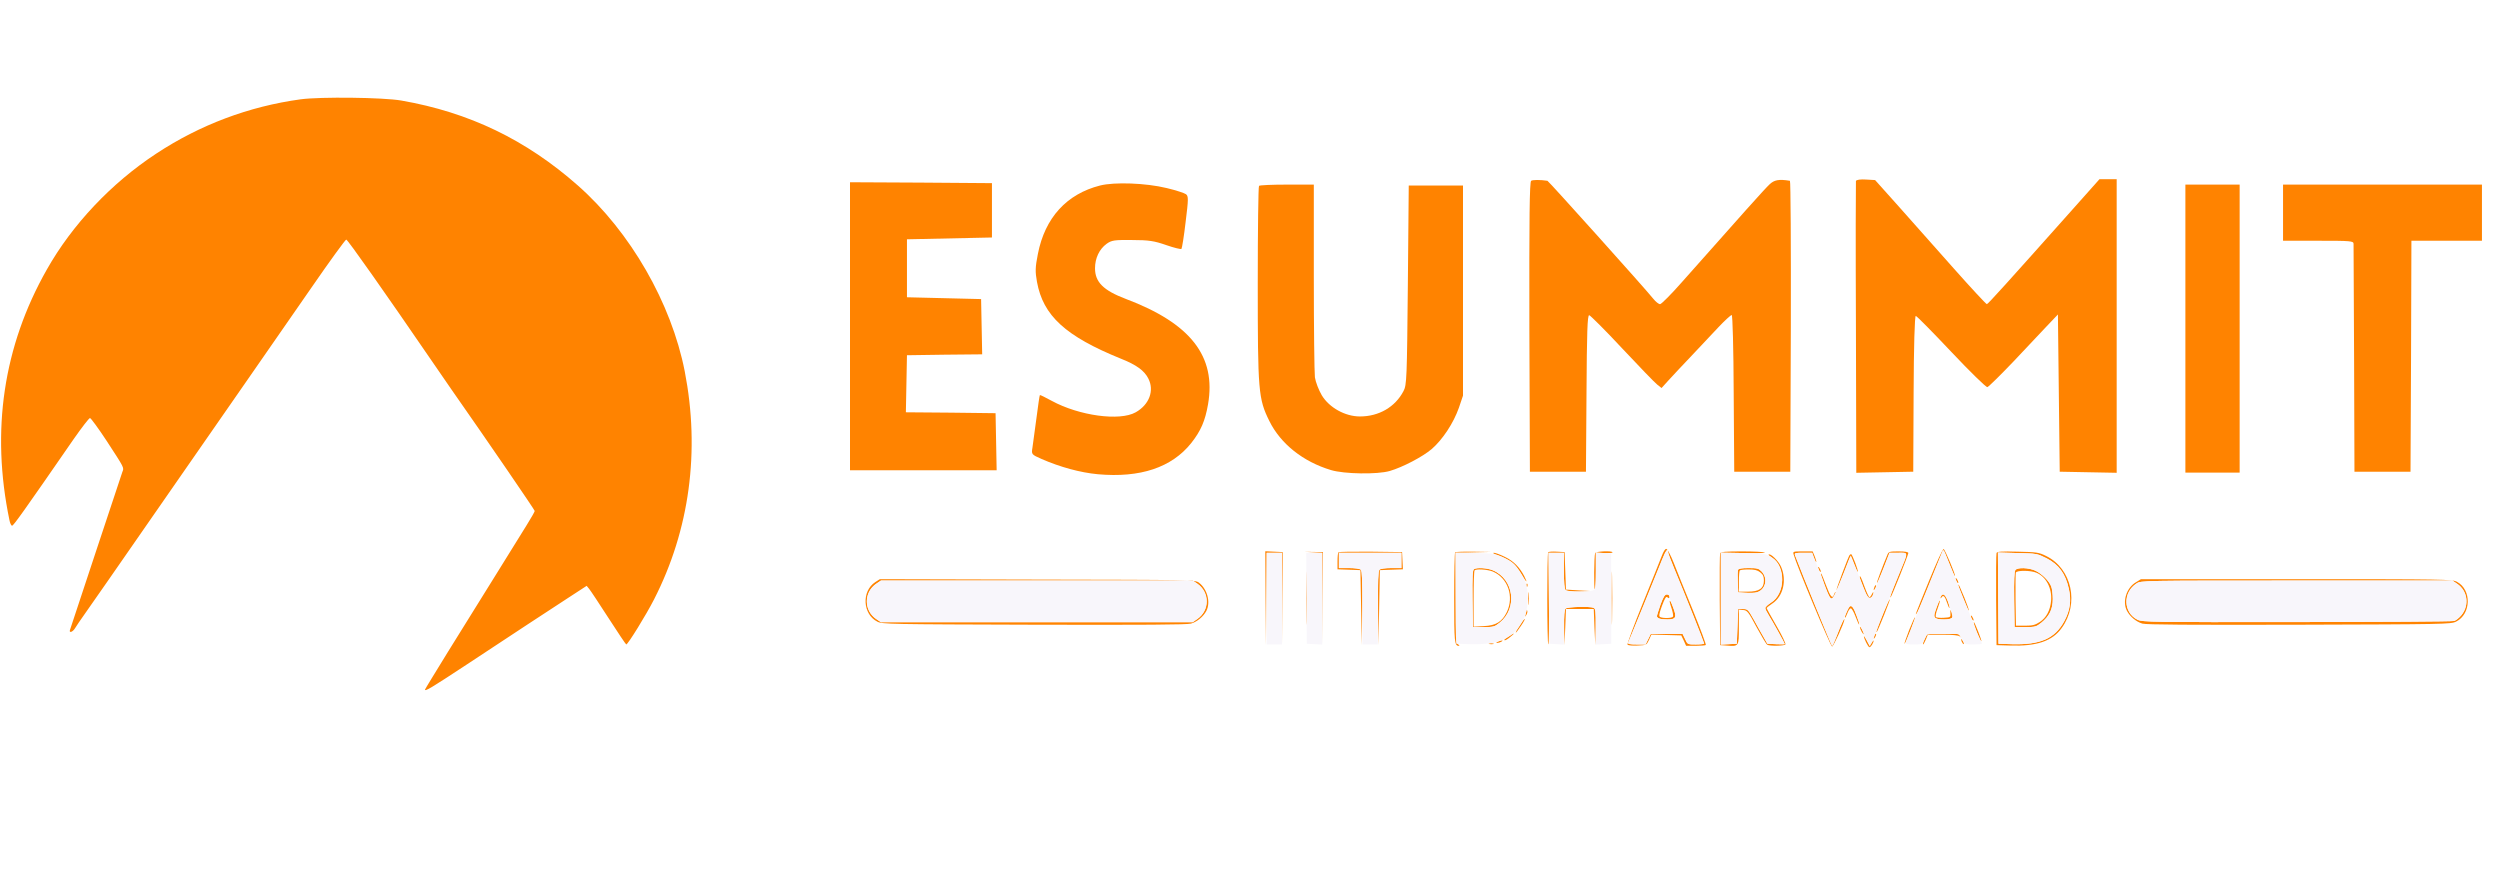
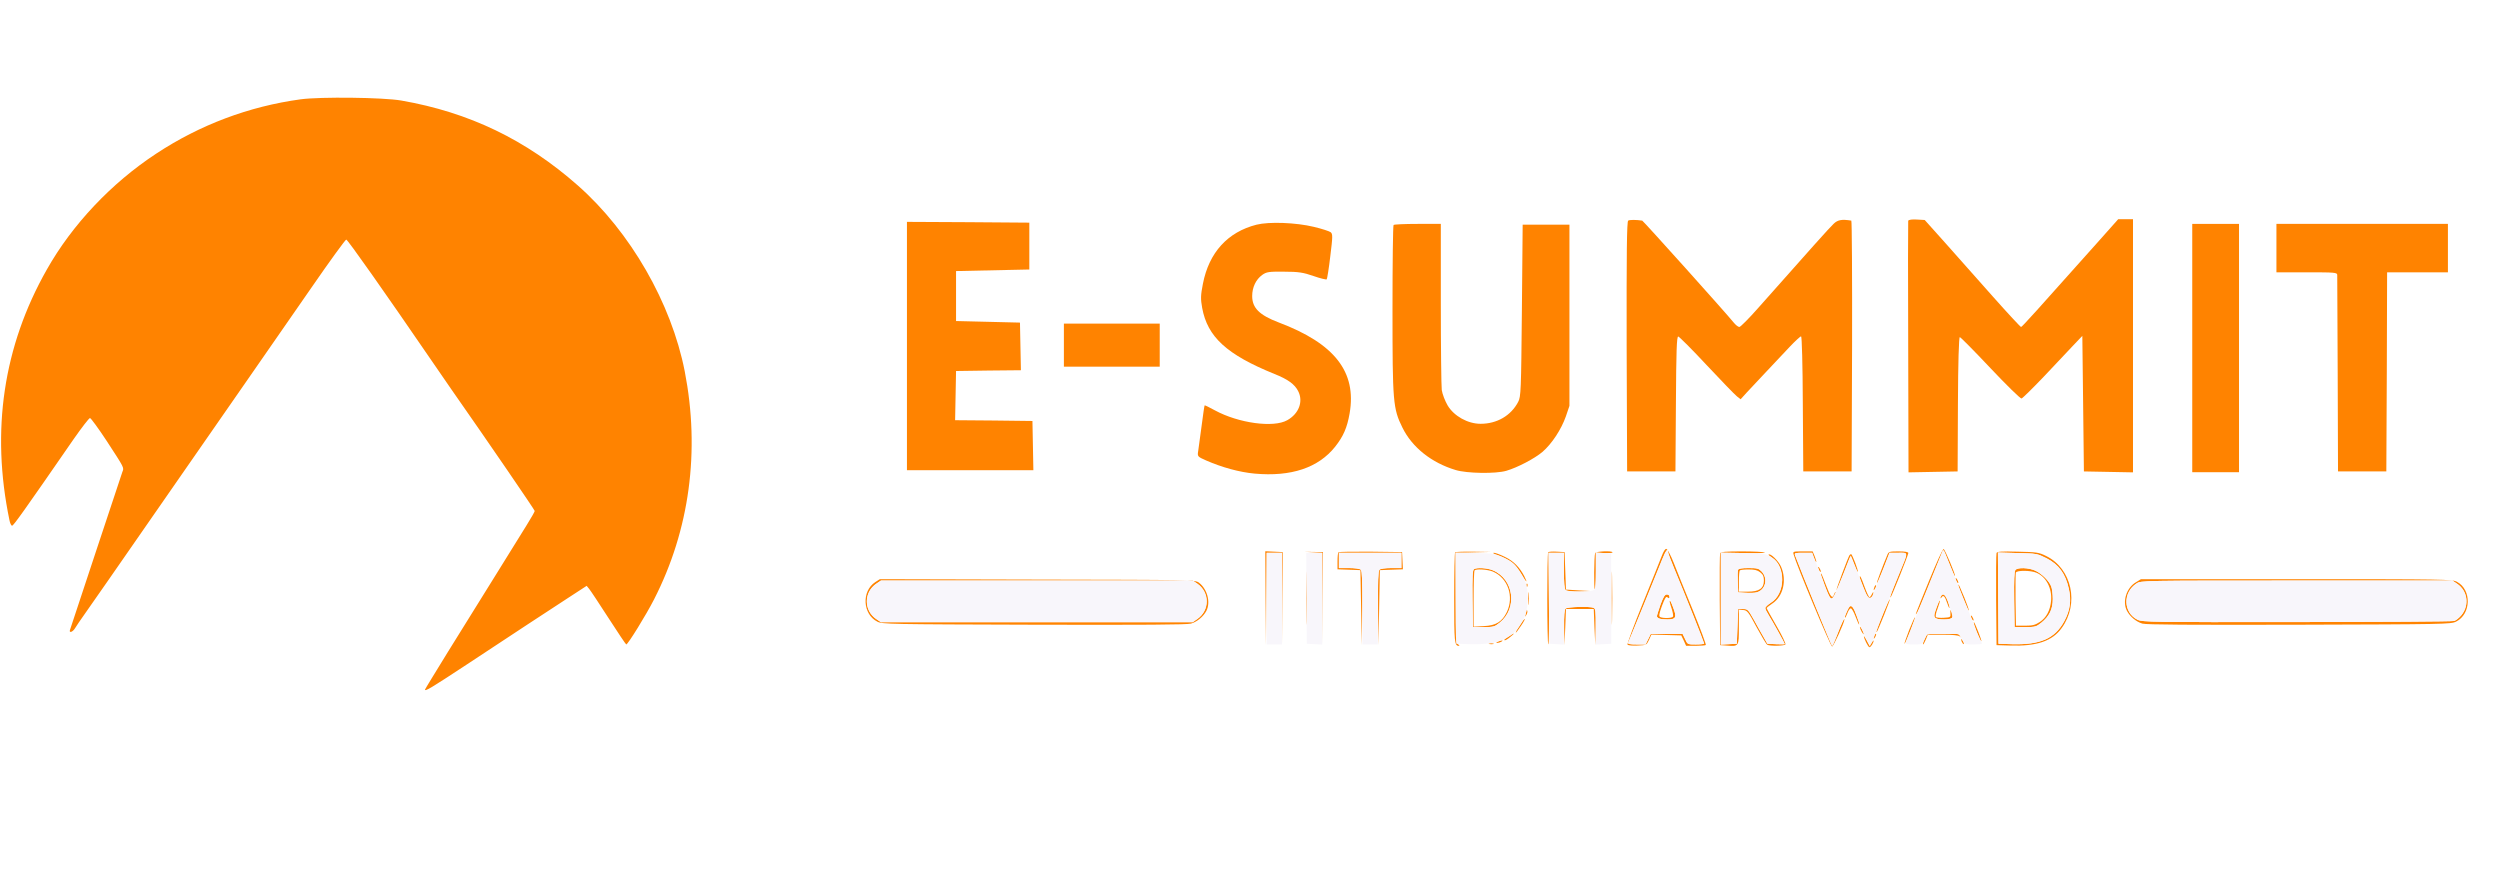
<svg xmlns="http://www.w3.org/2000/svg" width="1800" height="641" viewBox="0 0 1800 641" fill="none">
  <path d="M216.5 71.5C179.2 76.6 143.9 89.9 112.5 110.6C80.1 131.9 52 161.7 33.7 194.1C2.4 249.3 -6.6 310.1 6.8 374.5C7.2 376.7 8.1 378.5 8.7 378.5C9.7 378.5 16.8 368.6 53 316.2C58.8 307.9 64.1 301 64.8 301C65.4 301 70.7 308.2 76.5 317C89.8 337.4 89.4 336.6 88.1 339.8C87.6 341.3 79 367 69.1 397C59.2 427 50.8 452.3 50.5 453.2C49.3 456.1 52.3 455.3 54.1 452.2C55 450.7 58 446.3 60.7 442.5C65.4 435.9 77.7 418.2 133 338.5C146 319.8 166.5 290.3 178.5 273C190.5 255.7 211.2 226 224.3 207C237.4 188 248.7 172.5 249.3 172.5C250.3 172.5 277 210.4 309.6 258C314.3 264.9 321 274.5 324.4 279.5C352.6 319.8 385 367.2 385 367.9C385 368.4 382.4 373 379.2 378.1C376 383.3 365.7 399.9 356.3 415C346.9 430.1 331.7 454.5 322.6 469.2C313.5 484 306 496.2 306 496.5C306 498 310.3 495.4 335.7 478.7C371.9 454.8 393.5 440.6 409.5 430.2L422.4 421.8L424.2 424C425.2 425.2 431.5 434.7 438.2 445.1C444.9 455.5 450.6 464 450.9 464C452.1 464 465.3 442.6 470.9 431.6C496.5 381.6 504.2 324.7 493 267.3C483.4 218.3 453.9 166.9 416 133.5C378.7 100.6 337.8 80.9 289 72.4C276 70.1 230.6 69.6 216.5 71.5ZM1196.3 400.7C1195.1 403.9 1188.9 419.3 1182.6 434.9C1176.2 450.7 1171.4 463.8 1171.8 464.2C1172.3 464.7 1175.6 465 1179.1 464.8C1185.4 464.5 1185.5 464.5 1187.3 460.7L1189 456.9L1199.8 457.2L1210.5 457.5L1212.3 461.2L1214 465H1220.8C1224.6 465 1227.9 464.7 1228.2 464.4C1228.5 464.1 1224.3 452.8 1218.8 439.2C1213.2 425.6 1207 410.2 1205 405C1202.9 399.8 1200.6 395.4 1199.8 395.2C1198.9 395 1197.7 397 1196.3 400.7ZM1201 397.4C1201 398.2 1203 403.5 1205.4 409.3C1211.8 424.5 1227 462.6 1227 463.4C1227 463.7 1224.3 464 1221 464C1215.1 464 1215 464 1213.3 460.2L1211.5 456.5H1200H1188.5L1186.7 460.2L1184.8 464H1178.3C1173.5 464 1171.9 463.7 1172.3 462.7C1173.2 460.7 1193.9 410.1 1196.8 402.7C1199.3 396.4 1201 394.3 1201 397.4ZM1195.6 435.2C1194.2 439.2 1193 443 1193 443.6C1193 445.2 1195.4 446 1200.5 446C1206.6 446 1207.4 444.6 1204.8 437.7C1202.2 430.7 1201.1 430.9 1203.5 437.9C1204.4 440.7 1204.9 443.4 1204.5 444C1203.8 445.2 1197.1 445.3 1195.2 444.2C1194.3 443.6 1194.6 441.7 1196.6 436.2C1198.8 430.4 1199.6 429.2 1200.6 430.1C1201.7 431 1202 430.9 1202 429.6C1202 428.7 1201.2 428 1200.1 428C1198.7 428 1197.6 429.8 1195.6 435.2ZM1389.1 417.7C1378.7 443.2 1378.2 444.6 1380.5 440.8C1381.8 438.5 1386.2 427.9 1398.2 398C1399.4 395.1 1398.7 394.1 1404.1 407.3C1405.8 411.6 1407.4 415 1407.6 414.8C1408.2 414.2 1400.4 395.6 1399.4 395.3C1398.8 395.1 1394.2 405.2 1389.1 417.7ZM911.2 430.7L911.5 464.5L911.7 431.2L912 398H917.5H923L923.3 430.7L923.5 463.5V430.5V397.5L917.3 397.2L911 396.9L911.2 430.7ZM945.7 397.7L952 398.1L952.3 430.8L952.5 463.5V430.5V397.5L946 397.4L939.5 397.3L945.7 397.7ZM963.7 397.6C963.3 398 963 400.9 963 404.1V409.9L971.3 410.2L979.5 410.5L980 437.5L980.5 464.5L980.8 437.9C980.9 418.4 980.7 411.1 979.8 410.2C979.1 409.5 975.6 409 971.3 409H964V403.5V398H986.5H1009V403.5V409H1001.7C997.4 409 993.9 409.5 993.2 410.2C992.3 411.1 992.1 418.4 992.2 437.9L992.5 464.5L993 437.5L993.5 410.5L1001.8 410.2L1010.1 409.9L1009.8 403.7L1009.5 397.5L986.9 397.2C974.5 397.1 964.1 397.3 963.7 397.6ZM1047.7 397.7C1047.3 398 1047 412.8 1047 430.5C1047 462.6 1047.2 465.1 1050.5 465C1051 465 1050.7 464.5 1049.8 463.9C1048.1 463 1048 460.3 1048 430.5V398.1L1060.8 397.7L1073.5 397.4L1060.9 397.2C1054 397.1 1048 397.3 1047.7 397.7ZM1114.7 397.6C1113.8 398.6 1113.8 464 1114.8 464C1115.2 464 1115.4 449.2 1115.2 431L1114.9 398H1120.5H1126V410.8C1126 419.4 1126.4 424 1127.2 424.8C1128 425.6 1131.5 425.9 1137.4 425.8L1146.5 425.6L1137 425.1L1127.5 424.5L1127 411L1126.5 397.5L1121 397.2C1117.9 397 1115.1 397.2 1114.7 397.6ZM1148.5 398.2C1147.7 400.5 1147.5 424.8 1148.3 424.3C1148.7 424.1 1149 418 1149 410.9V397.8L1155 398.2C1158.3 398.3 1161 398.2 1161 397.7C1161 396.4 1149 396.9 1148.5 398.2ZM1238.5 398.3C1238.2 399 1238.1 414.1 1238.2 432L1238.5 464.5L1242.9 464.8C1252.1 465.5 1252 465.7 1252 451.4V438.9L1255.1 439.2C1258 439.5 1258.8 440.4 1264.7 451.5C1268.3 458.1 1271.7 463.8 1272.4 464.2C1274.1 465.3 1284.8 465.1 1285.5 464C1285.9 463.4 1283 457.4 1279.1 450.7C1275.2 443.9 1272 438.2 1272 437.8C1272 437.5 1273.8 436.1 1276 434.6C1283.9 429.4 1286.7 417.8 1282.3 407.9C1280.4 403.7 1274.6 398.1 1273.4 399.3C1273.1 399.6 1274.3 400.6 1276 401.6C1286 407.6 1285.4 427.6 1275 434C1272.8 435.4 1271 437.1 1271 437.8C1271 438.5 1272.1 440.8 1273.5 443C1276.4 447.6 1285 463.1 1285 463.7C1285 463.9 1282.2 464 1278.8 463.8L1272.5 463.5L1269.7 458.5C1268.1 455.7 1264.9 450.1 1262.7 446C1258.7 438.9 1258.3 438.5 1255 438.5H1251.5L1251 451L1250.5 463.5L1244.8 463.8L1239 464.1V431V397.9L1255.4 398.2C1264.4 398.4 1271.3 398.2 1270.7 397.8C1270 397.4 1262.6 397 1254.2 397C1242.9 397 1238.8 397.3 1238.5 398.3ZM1291.4 399.2C1293.3 406.5 1318 465.5 1319.1 465.5C1320.1 465.5 1328 448.2 1328 446C1328 444.6 1325.7 449.4 1322.9 456.7C1321.1 461.3 1319.5 465 1319.1 465C1318.7 465 1297.5 413.3 1292.4 399.7C1291.9 398.2 1292.5 398 1298.3 398H1304.8L1306 401.6C1306.7 403.5 1307.4 404.9 1307.7 404.7C1307.9 404.4 1307.4 402.6 1306.6 400.6L1305.1 397H1297.9C1291 397 1290.8 397.1 1291.4 399.2ZM1359 399.2C1355.2 408.3 1351.1 419.4 1351.4 419.7C1351.6 420 1353.7 415.2 1356.1 409.1L1360.4 398H1366.8C1374.3 398 1374.2 396.6 1367 414C1362.2 425.6 1360.3 430.9 1361.3 430C1362.1 429.2 1374 399.5 1374 398.2C1374 397.4 1371.6 397 1367 397C1360.6 397 1359.9 397.2 1359 399.2ZM1437.5 398.2C1437.2 398.9 1437.1 414.1 1437.2 432L1437.5 464.5L1447.5 464.8C1466.3 465.4 1477.7 461.6 1484.4 452.2C1497.2 434.7 1491.8 409.4 1473.2 400.3C1467.9 397.7 1466.5 397.5 1452.8 397.2C1441.1 396.9 1437.9 397.1 1437.5 398.2ZM1473.6 402C1482.3 406.5 1487.1 413 1489.5 423.7C1491.5 432.2 1490.5 439.4 1486.3 447.2C1479.5 459.8 1469 464.4 1448.5 463.8L1438.9 463.5L1438.7 430.7L1438.5 397.8L1452.6 398.2C1466.5 398.5 1466.8 398.6 1473.6 402ZM1451.1 410.4C1450.3 411.3 1450 417.8 1450.2 431.6L1450.5 451.5H1458.2C1465.2 451.5 1466.1 451.3 1469.7 448.4C1475.5 443.7 1478 438.7 1478 431.3C1478 427.9 1477.5 423.9 1476.9 422.3C1475.4 418.3 1470.2 413.1 1465.5 410.9C1460.7 408.7 1452.7 408.4 1451.1 410.4ZM1466.3 412.4C1473.2 415.3 1477.5 423.5 1476.8 432.4C1476.2 439.4 1473.4 444.7 1468.7 447.8C1465.3 450 1463.5 450.5 1458.1 450.5H1451.5L1451.2 432C1451.1 421.9 1451.2 413 1451.4 412.3C1452.1 410.5 1462.1 410.6 1466.3 412.4ZM1078.7 399.9C1086.9 402.7 1091.1 406.1 1095.3 413.1C1099.1 419.6 1100.3 420.5 1097.4 414.7C1094.1 408.4 1089.9 404.1 1083.8 401.1C1080.4 399.4 1076.7 398 1075.6 398C1074.4 398.1 1075.8 398.9 1078.7 399.9ZM1331.6 399.8C1330.4 401.8 1322 424.3 1322.3 424.7C1322.6 424.9 1324.9 419.4 1327.5 412.5C1330.1 405.6 1332.4 400 1332.5 400C1332.7 400 1333.8 402.7 1335 406C1336.3 409.4 1337.4 411.9 1337.6 411.7C1338.2 411.1 1333.6 399 1332.8 399C1332.4 399 1331.9 399.4 1331.6 399.8ZM940.4 430.5C940.4 447.5 940.6 454.7 940.7 446.3C940.9 438 940.9 424 940.7 415.3C940.6 406.6 940.4 413.4 940.4 430.5ZM1160.4 430.5C1160.4 447.5 1160.6 454.7 1160.7 446.3C1160.9 438 1160.9 424 1160.7 415.3C1160.6 406.6 1160.4 413.4 1160.4 430.5ZM1309 408.5C1309 409 1309.5 410.2 1310 411C1310.5 411.8 1311 412 1311 411.5C1311 410.9 1310.5 409.8 1310 409C1309.5 408.2 1309 407.9 1309 408.5ZM1061.2 409.8C1060.3 410.5 1060 415.4 1060.2 431.1L1060.5 451.5H1068.2C1075.2 451.5 1076.1 451.3 1079.7 448.4C1092.8 438 1090.1 416.9 1074.8 410.6C1070.8 408.9 1063.3 408.5 1061.2 409.8ZM1074.8 411.5C1085.7 416.1 1090.3 429.5 1084.9 440.7C1081.5 447.7 1077.1 450.4 1068.3 450.8L1061 451.2V431.3C1061 420.3 1061.3 411 1061.7 410.7C1062.9 409.4 1071 410 1074.8 411.5ZM1251.4 410.3C1251.1 411.1 1251 415 1251.2 419.1L1251.5 426.5L1256.9 426.8C1259.9 427 1263.4 426.9 1264.7 426.5C1271.1 424.9 1273.2 416.7 1268.5 411.6C1266.3 409.3 1265.4 409 1259 409C1254 409 1251.8 409.4 1251.4 410.3ZM1267.4 412.1C1269.4 413.7 1270 415 1270 418C1270 423.7 1266.6 426 1258.4 426H1252V418.7C1252 414.6 1252.3 411 1252.7 410.7C1253 410.3 1255.9 410 1259 410C1263.3 410 1265.4 410.5 1267.4 412.1ZM1311.2 414C1314.7 424.5 1317.5 431 1318.6 431C1320 431 1322.5 427.2 1321.7 426.3C1321.4 426.1 1320.9 426.8 1320.5 428C1319.4 431.5 1317.9 429.8 1314.8 421.5C1313.2 417.1 1311.6 413.3 1311.3 413C1311 412.7 1310.9 413.2 1311.2 414ZM1339 415.5C1339 416.7 1344.2 429.6 1345 430.4C1346.2 431.6 1349 429.3 1348.9 427.1C1348.9 426 1348.6 426.1 1347.8 427.7C1347.2 429 1346.4 430 1346 430C1345.6 430 1344 426.6 1342.5 422.5C1340.2 416 1339 413.7 1339 415.5ZM1408 416.5C1408 417 1408.5 418.2 1409 419C1409.5 419.8 1410 420 1410 419.5C1410 418.9 1409.5 417.8 1409 417C1408.5 416.2 1408 415.9 1408 416.5ZM630.2 419.1C620.2 425.6 621.1 442.3 631.7 447.6C635.3 449.4 640.2 449.5 744.5 449.8C823.8 450 854.6 449.8 857.5 449C861.9 447.7 866.4 444 868.6 439.8C871.8 433.6 869.2 424 863.2 419.5C860.5 417.5 858.7 417.5 747 417.3L633.5 417L630.2 419.1ZM862 420.2C871.1 426.5 871.1 439.5 862 445.7L858.7 448H746.5H634.3L630.9 445.7C629 444.5 626.7 441.9 625.8 440C622.3 433 624.5 424.6 630.9 420.3L634.3 418H746.5H858.7L862 420.2ZM1537.9 419.2C1531.1 423.1 1527.9 433.1 1531.4 439.8C1533.6 444 1538.1 447.7 1542.5 449C1545.4 449.8 1576.2 450 1655.5 449.8C1759.8 449.5 1764.7 449.4 1768.3 447.6C1779.3 442.2 1779.7 424.6 1769 418.9C1765.7 417.1 1760.7 417 1653.5 417H1541.5L1537.9 419.2ZM1769.1 420.3C1776.6 425.3 1778.1 435.6 1772.3 442.8C1770.7 444.8 1768.2 446.8 1766.9 447.1C1765.6 447.5 1714.6 447.8 1653.5 447.9C1549.7 448 1542.3 447.9 1539 446.2C1528.7 441.1 1528.3 426.5 1538.3 420.1C1541.5 418 1542.1 418 1653.6 418H1765.7L1769.1 420.3ZM1099.1 421.6C1099.1 422.7 1099.4 423 1099.7 422.2C1100 421.5 1099.9 420.6 1099.6 420.3C1099.3 419.9 1099 420.5 1099.1 421.6ZM1349.6 422.5C1348.7 425.1 1348.9 425.7 1350.1 423.7C1350.7 422.7 1351 421.6 1350.7 421.4C1350.5 421.1 1350 421.6 1349.6 422.5ZM1410 421.3C1410 422.6 1417.2 440.1 1417.6 439.7C1417.8 439.5 1416.4 435.3 1414.4 430.4C1410.9 421.9 1410 419.9 1410 421.3ZM1100.3 431C1100.3 435.1 1100.5 436.8 1100.7 434.7C1100.9 432.7 1100.9 429.3 1100.7 427.2C1100.5 425.2 1100.3 426.9 1100.3 431ZM1397.7 428.7C1397.3 429 1397 429.8 1397 430.4C1397 431 1397.5 430.8 1398 430C1399.2 428.1 1400.4 429.4 1402 434.3C1402.7 436.4 1403.4 438 1403.6 437.7C1403.8 437.5 1403.3 435.2 1402.4 432.7C1400.9 428.4 1399.3 427 1397.7 428.7ZM1356.3 440.8C1352.2 450.6 1350.3 455.9 1351.3 455C1352.1 454.2 1361.1 431.8 1360.7 431.4C1360.5 431.2 1358.6 435.4 1356.3 440.8ZM1394.2 437.7C1391.5 444.8 1392.3 446 1399.7 446C1405.6 446 1407.1 444.6 1405.2 440.7C1404.2 438.7 1404.2 438.7 1404.3 441.5C1404.5 444.4 1404.4 444.5 1399.6 444.8C1396.9 445 1394.3 444.7 1393.9 444.3C1393.4 443.8 1393.9 441 1395.1 438.1C1396.2 435.2 1396.9 432.6 1396.7 432.4C1396.5 432.1 1395.3 434.5 1394.2 437.7ZM1331.5 436.8C1330.4 437.9 1327.9 444.3 1328.4 444.7C1328.6 445 1329.4 443.5 1330.1 441.6C1330.8 439.6 1331.9 438 1332.6 438C1333.2 438 1334.8 440.7 1336 444C1337.3 447.4 1338.4 449.9 1338.6 449.7C1338.8 449.5 1338 446.6 1336.7 443.2C1334.6 437.3 1333 435.3 1331.5 436.8ZM1127.2 438.2C1126.4 439 1126.1 443.3 1126.2 451.9L1126.4 464.5L1127 451.5L1127.5 438.5H1137.5H1147.5L1148 451.5L1148.6 464.5L1148.8 451.4C1149 440.2 1148.8 438.1 1147.4 437.6C1144.5 436.5 1128.5 436.9 1127.2 438.2ZM1099.1 439.7C1099 440.3 1098.7 441.7 1098.4 442.7C1097.9 444.4 1097.9 444.4 1099 442.7C1099.6 441.7 1099.9 440.4 1099.6 439.7C1099.3 438.8 1099.1 438.8 1099.1 439.7ZM1419 443.5C1419 444 1419.5 445.2 1420 446C1420.5 446.8 1421 447 1421 446.5C1421 445.9 1420.5 444.8 1420 444C1419.5 443.2 1419 442.9 1419 443.5ZM1374.6 453.6C1372.6 458.9 1371 463.4 1371.2 463.6C1371.4 463.8 1373.3 459.6 1375.4 454.4C1377.4 449.1 1379 444.6 1378.8 444.4C1378.6 444.2 1376.7 448.4 1374.6 453.6ZM1094.2 450.3C1090 456.8 1090.6 457.4 1094.9 450.9C1096.8 448.2 1098.1 445.8 1097.9 445.6C1097.7 445.4 1096 447.5 1094.2 450.3ZM1421.5 450C1422.7 454 1426.2 462.1 1426.6 461.7C1427 461.3 1422.1 448.8 1421.3 448C1421 447.7 1421.1 448.6 1421.5 450ZM1339.1 451.5C1339.1 452 1339.7 453.6 1340.5 455C1341.3 456.4 1341.9 457 1341.9 456.5C1341.9 455.9 1341.3 454.4 1340.5 453C1339.7 451.6 1339.1 450.9 1339.1 451.5ZM1086.7 457.9C1083.3 460.1 1082.4 461 1083.6 461C1084.1 461 1085.9 459.9 1087.5 458.5C1091 455.7 1090.7 455.4 1086.7 457.9ZM1349.6 457.5C1348.7 460.1 1348.9 460.7 1350.1 458.7C1350.7 457.7 1351 456.6 1350.7 456.4C1350.5 456.1 1350 456.6 1349.6 457.5ZM1387.3 457.2C1386 459.1 1384 464 1384.6 464C1384.9 464 1385.8 462.4 1386.6 460.5L1388 457H1398.8C1406 457 1410.1 457.4 1411 458.2C1412.2 459.3 1412.2 459.2 1411.1 457.7C1410 456.3 1408.1 456 1399 456C1391.6 456 1388 456.4 1387.3 457.2ZM1342 458.1C1341.9 459.6 1345.1 466 1346 466C1347 466 1349 462.8 1349 461.3C1348.9 460.9 1348.3 461.6 1347.6 462.9L1346.2 465.4L1344.2 461.4C1343 459.3 1342.1 457.8 1342 458.1ZM1412 460.5C1412 461 1412.5 462.2 1413 463C1413.5 463.8 1414 464 1414 463.5C1414 462.9 1413.5 461.8 1413 461C1412.5 460.2 1412 459.9 1412 460.5ZM1078.5 462C1077.2 462.6 1077 462.9 1078 462.9C1078.8 462.9 1080.2 462.5 1081 462C1082.8 460.8 1081.2 460.8 1078.5 462ZM1072.3 463.7C1073.2 463.9 1074.6 463.9 1075.3 463.7C1075.9 463.4 1075.2 463.2 1073.5 463.2C1071.9 463.2 1071.3 463.4 1072.3 463.7Z" fill="#FF8300" />
  <path d="M1196.8 402.7C1193.9 410.1 1173.2 460.7 1172.3 462.7C1171.9 463.7 1173.5 464 1178.3 464H1184.8L1186.7 460.2L1188.5 456.5H1200H1211.5L1213.3 460.2C1215 464 1215.1 464 1221 464C1224.3 464 1227 463.7 1227 463.4C1227 462.6 1211.8 424.5 1205.4 409.3C1203 403.5 1201 398.2 1201 397.4C1201 394.3 1199.3 396.4 1196.8 402.7ZM1202 429.3C1202 430 1203.1 433.5 1204.5 437C1207.5 444.5 1206.8 446 1200.5 446C1195.4 446 1193 445.2 1193 443.6C1193 443 1194.2 439.2 1195.6 435.2C1197.6 429.8 1198.7 428 1200.1 428C1201.2 428 1202 428.6 1202 429.3ZM1398.1 398.1C1397.6 399.4 1393.5 409.5 1389 420.5C1379.6 443.4 1373.1 459.7 1372.3 462.2C1371.8 463.8 1372.5 464 1377.9 464C1384 464 1384 464 1385.8 460.2L1387.5 456.5H1399H1410.5L1412.5 460.2C1414.5 464 1414.6 464 1420.8 464C1424.2 464 1427 463.8 1427 463.5C1427 463.1 1426.3 461.6 1425.5 460.1C1424.7 458.5 1422.7 453.7 1421.1 449.3C1419.4 445 1415.1 434.3 1411.5 425.5C1407.9 416.7 1403.8 406.6 1402.4 403C1399.3 395.1 1399.3 395.1 1398.1 398.1ZM1403.4 435.6C1404.9 439.8 1405.9 443.8 1405.6 444.6C1404.9 446.5 1394.7 446.5 1393.1 444.7C1392.1 443.4 1392.2 442.9 1396.9 430.7C1398.7 426.1 1400.6 427.5 1403.4 435.6ZM912 431V464H917.5H923V431V398H917.5H912V431ZM940.7 430.7L940.9 463.5L946.5 463.8L952 464.1V431V398H946.3H940.5L940.7 430.7ZM964 403.5V409H971.3C975.6 409 979.1 409.5 979.8 410.2C980.7 411.1 981 418.6 981 437.7V464H986.5H992V437.7C992 418.6 992.3 411.1 993.2 410.2C993.9 409.5 997.4 409 1001.7 409H1009V403.5V398H986.5H964V403.5ZM1048.2 430.7L1048.5 463.5L1058.3 463.8C1079.5 464.4 1090.2 459.5 1096.8 446C1098.8 441.9 1099.6 438.6 1099.8 433C1100.3 423.5 1099.1 419 1094.1 411.3C1090.7 406.1 1089.2 404.7 1083.4 401.9C1076.7 398.6 1076.1 398.5 1062.3 398.2L1048 397.8L1048.2 430.7ZM1074.8 410.6C1090.1 416.9 1092.8 438 1079.7 448.4C1076.1 451.3 1075.2 451.5 1068.2 451.5H1060.5L1060.2 431.1C1060 415.4 1060.3 410.5 1061.2 409.8C1063.3 408.5 1070.8 408.9 1074.8 410.6ZM1115.2 430.7L1115.5 463.5L1120.8 463.8L1126 464.1V451.8C1126 443.5 1126.4 439 1127.2 438.2C1128.5 436.9 1144.5 436.5 1147.4 437.6C1148.7 438.1 1149 440.3 1149 451.2V464.1L1154.6 463.8L1160.1 463.5V431L1160 398.5L1154.5 398.2L1149 397.9V410.9C1149 422.8 1148.8 424 1147.1 425C1144.3 426.4 1128.7 426.3 1127.2 424.8C1126.4 424 1126 419.4 1126 410.8V398H1120.5H1115L1115.2 430.7ZM1239 431V464.1L1244.8 463.8L1250.5 463.5L1251 451L1251.5 438.5H1255C1258.3 438.5 1258.7 438.9 1262.7 446C1264.9 450.1 1268.1 455.7 1269.7 458.5L1272.5 463.5L1278.8 463.8C1282.2 464 1285 463.9 1285 463.7C1285 463.1 1276.4 447.6 1273.5 443C1272.1 440.8 1271 438.5 1271 437.8C1271 437.1 1272.8 435.4 1275 434C1285.8 427.4 1285.9 408.1 1275.3 401C1271.7 398.6 1270.6 398.5 1255.3 398.2L1239 397.9V431ZM1268.5 411.6C1273.2 416.7 1271.1 424.9 1264.7 426.5C1263.4 426.9 1259.9 427 1256.9 426.8L1251.5 426.5L1251.2 419.1C1251 415 1251.1 411.1 1251.4 410.3C1251.8 409.4 1254 409 1259 409C1265.4 409 1266.3 409.3 1268.5 411.6ZM1292.4 399.7C1297.6 413.5 1318.7 465 1319.1 465C1319.5 465 1320.8 462.2 1322.1 458.7C1325.3 450.1 1330.7 437.9 1331.7 436.9C1333.2 435.4 1334.6 437.3 1337 444C1338.3 447.6 1340.9 453.9 1342.7 458C1346.6 466.6 1346.3 466.8 1351.4 453.2C1355.1 443.5 1361 428.9 1367.5 413C1374.2 396.7 1374.2 398 1366.8 398H1360.5L1354.7 412.8C1351.5 420.9 1348.5 428.2 1348.1 429C1346.5 431.9 1344.6 430.4 1342.3 424.5C1335 405.9 1332.5 399.9 1332.2 400.7C1323.7 422.6 1320.2 430.5 1318.9 430.8C1317.7 431 1316.7 429.3 1315 424.8C1313.8 421.3 1311 413.9 1308.8 408.2L1304.7 398H1298.3C1292.5 398 1291.9 398.2 1292.4 399.7ZM1438.7 430.7L1438.9 463.5L1448.5 463.8C1469 464.4 1479.5 459.8 1486.3 447.2C1490.5 439.4 1491.5 432.2 1489.5 423.7C1487.1 413 1482.3 406.5 1473.6 402C1466.8 398.6 1466.5 398.5 1452.6 398.2L1438.5 397.8L1438.7 430.7ZM1465.5 410.9C1470.2 413.1 1475.4 418.3 1476.9 422.3C1477.5 423.9 1478 427.9 1478 431.3C1478 438.7 1475.5 443.7 1469.7 448.4C1466.1 451.3 1465.2 451.5 1458.2 451.5H1450.5L1450.2 431.6C1450 417.8 1450.3 411.3 1451.1 410.4C1452.7 408.4 1460.7 408.7 1465.5 410.9ZM630.9 420.3C629 421.5 626.7 424.1 625.8 426C622.3 433 624.5 441.4 630.9 445.7L634.3 448H746.5H858.7L862 445.7C871.1 439.5 871.1 426.5 862 420.2L858.7 418H746.5H634.3L630.9 420.3ZM1538.3 420.1C1528.3 426.5 1528.7 441.1 1539 446.2C1542.3 447.9 1549.7 448 1653.5 447.9C1714.6 447.8 1765.6 447.5 1766.9 447.1C1768.2 446.8 1770.7 444.8 1772.3 442.8C1778.1 435.6 1776.6 425.3 1769.1 420.3L1765.7 418H1653.6C1542.1 418 1541.5 418 1538.3 420.1Z" fill="#F8F6FB" />
-   <path d="M1101.14 235.422C1101.01 156.91 1101.27 130.826 1102.44 130.174C1103.61 129.391 1109.08 129.391 1114.16 130.174C1114.94 130.304 1184.07 207.252 1190.45 215.207C1192.14 217.294 1194.23 218.99 1195.27 218.99C1196.18 218.99 1203.34 211.816 1211.02 203.078C1254.12 154.432 1270.78 135.782 1274.04 132.782C1277.42 129.522 1280.81 128.87 1288.75 130.174C1289.27 130.174 1289.53 177.386 1289.4 234.901L1289.01 339.627H1268.83H1248.65L1248.26 283.156C1248.13 250.681 1247.48 226.815 1246.83 226.815C1246.17 226.815 1241.88 230.727 1237.32 235.553C1232.76 240.378 1224.04 249.638 1217.92 256.159C1211.8 262.55 1204.38 270.505 1201.52 273.635L1196.31 279.374L1193.19 276.896C1191.49 275.591 1180.17 263.854 1167.93 250.812C1155.82 237.77 1145.01 227.076 1144.23 226.945C1142.93 226.815 1142.54 239.335 1142.28 283.156L1141.89 339.627H1121.71H1101.53L1101.14 235.422Z" fill="#FF8300" />
-   <path d="M1336.27 235.944C1336.01 178.559 1336.14 130.956 1336.27 130.304C1336.66 129.391 1339.65 129 1343.43 129.261L1350.07 129.652L1367.12 148.693C1376.37 159.127 1394.34 179.342 1406.83 193.427C1419.33 207.513 1430.01 218.99 1430.53 218.99C1431.31 218.99 1443.81 205.165 1493.41 149.476L1511.64 129H1517.89H1524.01V234.64V340.41L1503.57 340.019L1483 339.627L1482.35 283.025L1481.7 226.423L1473.75 234.77C1469.46 239.335 1458.39 251.073 1449.28 260.724C1440.03 270.375 1431.83 278.461 1430.92 278.722C1430.01 278.982 1418.29 267.506 1404.88 253.29C1391.47 239.074 1380.01 227.467 1379.36 227.467C1378.58 227.467 1377.93 248.986 1377.8 283.547L1377.54 339.627L1357.1 340.019L1336.53 340.41L1336.27 235.944Z" fill="#FF8300" />
-   <path d="M747.271 182.863C752.349 156.779 767.972 139.694 792.058 133.565C802.474 130.956 824.867 131.739 839.97 135.391C846.609 136.956 852.859 139.042 853.9 139.825C855.723 141.259 855.723 143.216 853.64 159.909C852.468 170.082 851.036 178.82 850.645 179.212C850.255 179.603 845.307 178.429 839.709 176.473C831.116 173.473 827.08 172.821 815.103 172.821C802.344 172.691 800.391 172.951 796.745 175.56C791.537 179.342 788.413 185.863 788.413 193.166C788.413 203.078 794.402 209.078 810.546 215.207C857.285 232.814 875.773 256.55 869.784 291.111C867.701 303.11 864.576 310.283 857.676 319.021C843.615 336.628 820.961 344.192 790.496 341.453C777.737 340.28 763.155 336.237 750.006 330.498C742.585 327.238 742.585 327.107 743.366 322.282C743.756 319.673 745.058 310.153 746.23 301.154C747.402 292.155 748.443 284.721 748.704 284.46C748.834 284.199 752.74 286.155 757.296 288.633C776.956 299.328 806.249 303.371 817.706 296.85C827.471 291.372 831.247 281.2 826.82 272.592C823.956 266.853 818.227 262.68 807.031 258.246C767.191 242.074 751.047 227.336 746.621 202.948C745.319 195.644 745.319 192.645 747.271 182.863Z" fill="#FF8300" />
-   <path d="M612 338.584V234.901V131.217L663.166 131.478L714.202 131.869V151.432V170.995L683.607 171.647L653.011 172.299V193.166V214.034L679.701 214.686L706.391 215.338L706.781 235.162L707.172 255.116L680.091 255.377L653.011 255.768L652.621 276.244L652.23 296.85L684.518 297.111L716.806 297.502L717.197 317.978L717.587 338.584H664.729H612Z" fill="#FF8300" />
-   <path d="M905.587 204.122C905.587 165.909 905.978 134.217 906.499 133.826C906.889 133.304 916.003 132.913 926.679 132.913H945.947V199.296C945.947 235.683 946.338 268.288 946.729 271.679C947.249 275.07 949.463 280.808 951.676 284.59C957.014 293.459 968.471 299.849 979.147 299.849C992.817 299.849 1004.53 293.068 1010.52 281.591C1012.87 277.287 1013 272.07 1013.65 205.295L1014.3 133.565H1033.83H1053.36V209.208V284.851L1050.36 293.72C1046.46 304.675 1038.78 316.413 1030.83 323.325C1024.19 328.933 1010 336.367 1000.63 339.106C991.776 341.714 967.69 341.323 958.316 338.454C938.266 332.454 921.992 319.543 913.92 303.11C905.978 287.068 905.587 281.721 905.587 204.122Z" fill="#FF8300" />
-   <path d="M1573.48 340.28V236.596V132.913H1593.01H1612.54V236.596V340.28H1593.01H1573.48Z" fill="#FF8300" />
-   <path d="M1643.79 173.343V153.128V132.913H1715.39H1787V153.128V173.343H1761.61H1736.22L1735.96 256.42L1735.57 339.627H1715.39H1695.21L1694.95 258.767C1694.69 214.294 1694.56 176.864 1694.56 175.56C1694.56 173.473 1692.48 173.343 1669.17 173.343H1643.79Z" fill="#FF8300" />
+   <path d="M1171.19 249.586C1171.08 181.897 1171.3 159.409 1172.31 158.847C1173.32 158.172 1178.04 158.172 1182.41 158.847C1183.09 158.959 1242.69 225.299 1248.19 232.158C1249.65 233.957 1251.45 235.419 1252.34 235.419C1253.13 235.419 1259.3 229.234 1265.93 221.701C1303.08 179.761 1317.45 163.682 1320.25 161.096C1323.17 158.285 1326.09 157.722 1332.94 158.847C1333.38 158.847 1333.61 199.55 1333.5 249.136L1333.16 339.426H1315.76H1298.36L1298.03 290.739C1297.92 262.742 1297.35 242.165 1296.79 242.165C1296.23 242.165 1292.53 245.538 1288.6 249.699C1284.67 253.859 1277.15 261.842 1271.87 267.464C1266.6 272.974 1260.2 279.832 1257.73 282.531L1253.24 287.478L1250.55 285.342C1249.09 284.218 1239.32 274.098 1228.77 262.854C1218.33 251.61 1209.02 242.39 1208.34 242.278C1207.22 242.165 1206.88 252.959 1206.66 290.739L1206.32 339.426H1188.92H1171.53L1171.19 249.586Z" fill="#FF8300" />
+   <path d="M1373.91 250.036C1373.68 200.562 1373.79 159.521 1373.91 158.959C1374.24 158.172 1376.82 157.835 1380.08 158.06L1385.8 158.397L1400.51 174.813C1408.48 183.809 1423.97 201.237 1434.74 213.38C1445.52 225.524 1454.72 235.419 1455.17 235.419C1455.84 235.419 1466.62 223.5 1509.39 175.488L1525.1 157.835H1530.49H1535.76V248.912V340.101L1518.14 339.763L1500.41 339.426L1499.85 290.627L1499.28 241.828L1492.44 249.024C1488.73 252.959 1479.19 263.079 1471.33 271.4C1463.37 279.72 1456.29 286.691 1455.51 286.916C1454.72 287.141 1444.62 277.246 1433.06 264.99C1421.5 252.734 1411.62 242.727 1411.06 242.727C1410.39 242.727 1409.82 261.28 1409.71 291.076L1409.49 339.426L1391.86 339.763L1374.13 340.101L1373.91 250.036Z" fill="#FF8300" />
+   <path d="M866.106 204.273C870.483 181.785 883.953 167.055 904.718 161.77C913.698 159.521 933.004 160.196 946.025 163.344C951.749 164.694 957.137 166.493 958.035 167.167C959.606 168.404 959.606 170.091 957.811 184.483C956.8 193.254 955.566 200.787 955.229 201.124C954.892 201.462 950.627 200.45 945.8 198.763C938.392 196.177 934.912 195.615 924.586 195.615C913.586 195.502 911.902 195.727 908.759 197.976C904.269 201.237 901.575 206.859 901.575 213.156C901.575 221.701 906.739 226.873 920.657 232.158C960.953 247.337 976.892 267.801 971.729 297.598C969.933 307.943 967.239 314.127 961.29 321.66C949.168 336.84 929.637 343.361 903.371 341C892.371 339.988 879.8 336.502 868.463 331.555C862.065 328.744 862.065 328.632 862.738 324.471C863.075 322.223 864.198 314.014 865.208 306.256C866.218 298.498 867.116 292.088 867.34 291.864C867.453 291.639 870.82 293.325 874.749 295.462C891.698 304.682 916.953 308.167 926.831 302.545C935.249 297.823 938.504 289.053 934.688 281.632C932.218 276.684 927.28 273.086 917.627 269.263C883.279 255.321 869.361 242.615 865.544 221.589C864.422 215.292 864.422 212.706 866.106 204.273Z" fill="#FF8300" />
+   <path d="M653 338.526V249.136V159.746L697.113 159.971L741.113 160.309V177.175V194.041L714.735 194.603L688.357 195.165V213.156V231.146L711.368 231.708L734.378 232.27L734.715 249.361L735.052 266.565L711.705 266.79L688.357 267.127L688.021 284.78L687.684 302.546L715.521 302.77L743.358 303.108L743.695 320.761L744.031 338.526H698.46H653Z" fill="#FF8300" />
+   <path d="M1002.6 222.601C1002.6 189.655 1002.93 162.332 1003.38 161.995C1003.72 161.545 1011.58 161.208 1020.78 161.208H1037.39V218.44C1037.39 249.811 1037.73 277.921 1038.07 280.845C1038.52 283.768 1040.42 288.715 1042.33 291.976C1046.93 299.622 1056.81 305.132 1066.02 305.132C1077.8 305.132 1087.9 299.285 1093.07 289.39C1095.09 285.679 1095.2 281.182 1095.76 223.612L1096.32 161.77H1113.16H1130V226.986V292.201L1127.41 299.847C1124.05 309.292 1117.42 319.412 1110.58 325.371C1104.85 330.206 1092.62 336.615 1084.54 338.976C1076.9 341.225 1056.14 340.888 1048.06 338.414C1030.77 333.242 1016.74 322.11 1009.78 307.943C1002.93 294.112 1002.6 289.502 1002.6 222.601Z" fill="#FF8300" />
+   <path d="M1578.42 339.988V250.598V161.208H1595.25H1612.09V250.598V339.988H1595.25H1578.42Z" fill="#FF8300" />
+   <path d="M1639.03 196.065V178.636V161.208H1700.76H1762.5V178.636V196.065H1740.61H1718.72L1718.5 267.689L1718.16 339.426H1700.76H1683.37L1683.14 269.713C1682.92 231.371 1682.81 199.1 1682.81 197.976C1682.81 196.177 1681.01 196.065 1660.92 196.065H1639.03Z" fill="#FF8300" />
+   <rect x="766" y="233" width="69" height="31" fill="#FF8300" />
</svg>
